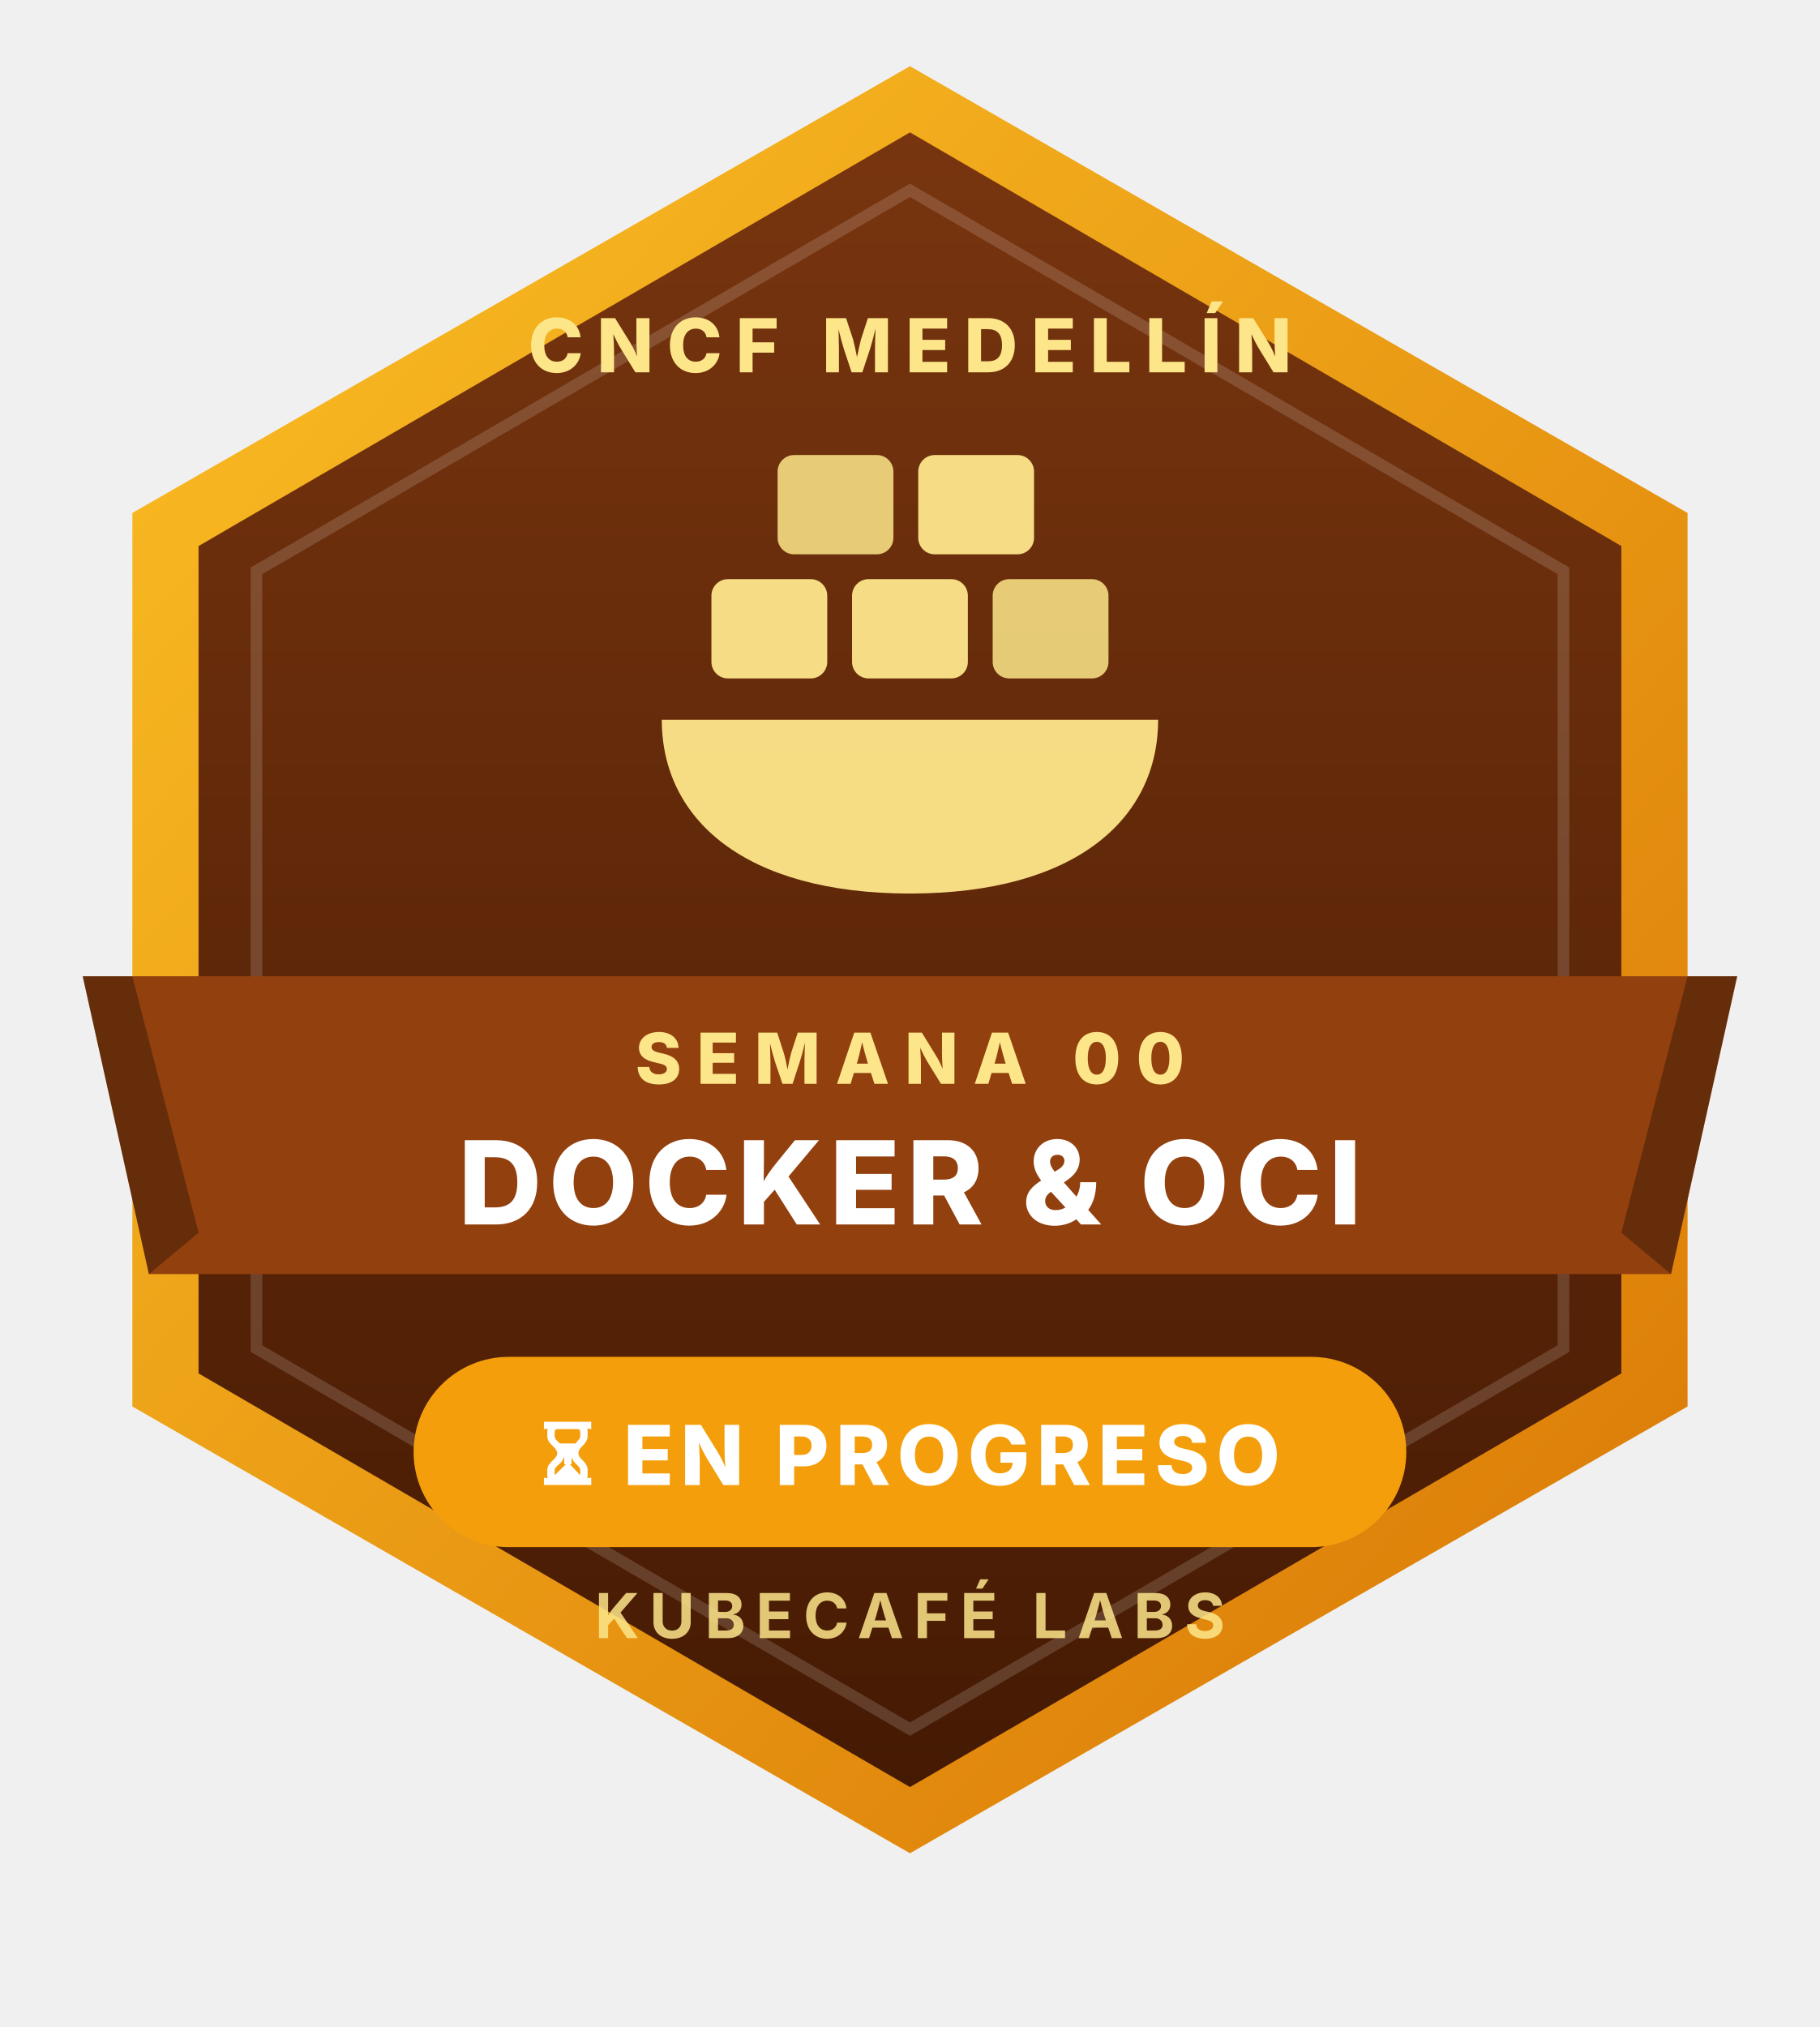
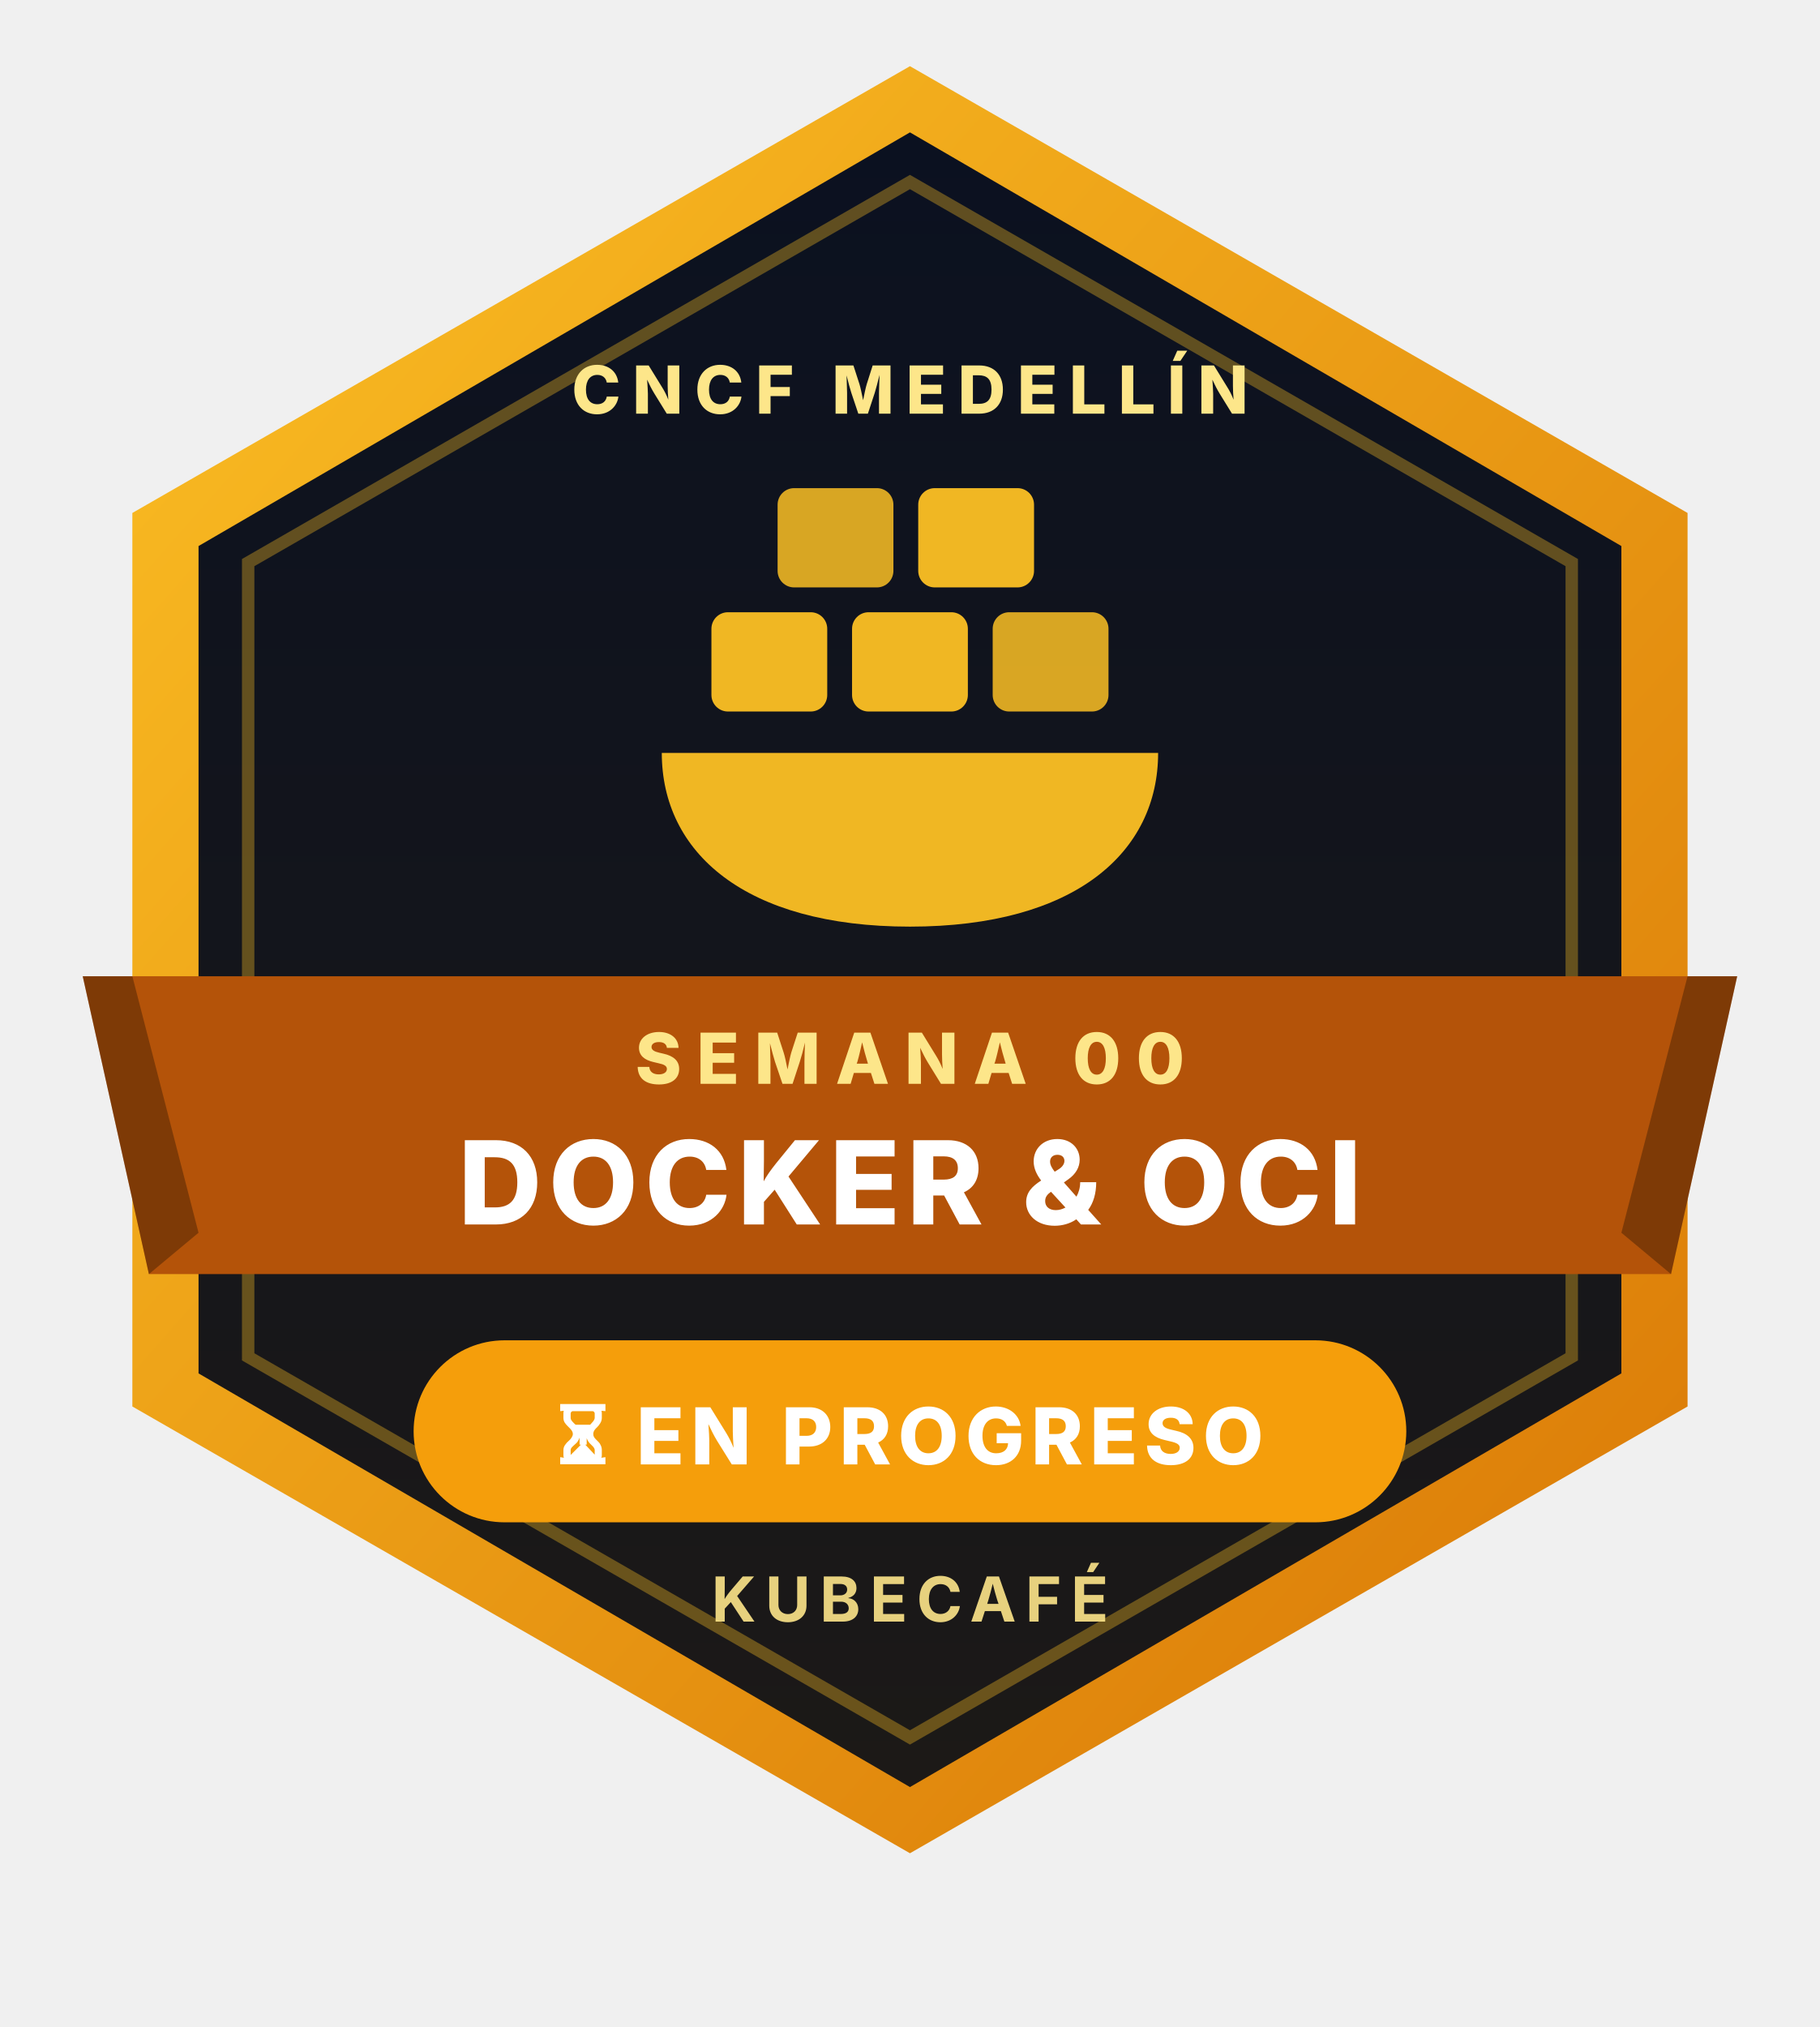
<svg xmlns="http://www.w3.org/2000/svg" viewBox="0 0 220 245" width="220" height="245">
  <defs>
    <linearGradient id="b_semana-00_progreso" x1="0%" y1="0%" x2="100%" y2="100%">
      <stop offset="0%" stop-color="#FBBF24" />
      <stop offset="100%" stop-color="#D97706" />
    </linearGradient>
    <linearGradient id="bg_semana-00_progreso" x1="0%" y1="0%" x2="0%" y2="100%">
-       <stop offset="0%" stop-color="#78350F" />
-       <stop offset="100%" stop-color="#451A03" />
+       <stop offset="0%" stop-color="#0B1120" />
+       <stop offset="100%" stop-color="#1C1917" />
    </linearGradient>
  </defs>
  <g opacity="1">
    <polygon points="110,8 204,62 204,170 110,224 16,170 16,62" fill="url(#b_semana-00_progreso)" />
    <polygon points="110,16 196,66 196,166 110,216 24,166 24,66" fill="url(#bg_semana-00_progreso)" />
-     <polygon points="110,23 189,69 189,163 110,209 31,163 31,69" fill="none" stroke="#FFFFFF" stroke-width="1.4" stroke-opacity="0.15" />
-     <text x="110" y="45" text-anchor="middle" font-family="system-ui,-apple-system,sans-serif" font-size="9" font-weight="800" fill="#FDE68A" letter-spacing="1.6">CNCF MEDELLÍN</text>
-     <g color="#FDE68A">
+     <polygon points="110,22 190,68 190,164 110,210 30,164 30,68" fill="none" stroke="#FBBF24" stroke-width="1.5" stroke-opacity="0.35" />
+     <text x="110" y="50" text-anchor="middle" font-family="system-ui,-apple-system,sans-serif" font-size="8" font-weight="800" fill="#FDE68A" letter-spacing="1.4">CNCF MEDELLÍN</text>
+     <g color="#FBBF24" transform="translate(0, 4)">
      <rect x="86" y="70" width="14" height="12" rx="2" fill="currentColor" opacity="0.95" />
      <rect x="103" y="70" width="14" height="12" rx="2" fill="currentColor" opacity="0.95" />
      <rect x="120" y="70" width="14" height="12" rx="2" fill="currentColor" opacity="0.85" />
      <rect x="94" y="55" width="14" height="12" rx="2" fill="currentColor" opacity="0.85" />
      <rect x="111" y="55" width="14" height="12" rx="2" fill="currentColor" opacity="0.95" />
      <path d="M80 87 h60 c0 12 -10 21 -30 21 c-20 0 -30 -9 -30 -21 z" fill="currentColor" opacity="0.95" />
    </g>
-     <polygon points="10,118 210,118 202,154 18,154" fill="#92400E" />
+     <polygon points="10,118 210,118 202,154 18,154" fill="#B45309" />
    <polygon points="10,118 18,154 24,149 16,118" fill="#000000" opacity="0.3" />
    <polygon points="210,118 202,154 196,149 204,118" fill="#000000" opacity="0.3" />
    <text x="110" y="131" text-anchor="middle" font-family="system-ui,-apple-system,sans-serif" font-size="8.5" font-weight="800" fill="#FDE68A" letter-spacing="1.8">SEMANA 00</text>
    <text x="110" y="148" text-anchor="middle" font-family="system-ui,-apple-system,sans-serif" font-size="14" font-weight="800" fill="#FFFFFF" letter-spacing="0.8">DOCKER &amp; OCI</text>
-     <rect x="50" y="164" width="120" height="23" rx="11.5" fill="#F59E0B" />
-     <text x="110" y="179.5" text-anchor="middle" font-family="system-ui,-apple-system,sans-serif" font-size="10" font-weight="800" fill="#FFFFFF" letter-spacing="0.8">⏳ EN PROGRESO</text>
-     <text x="110" y="198" text-anchor="middle" font-family="system-ui,-apple-system,sans-serif" font-size="7.5" font-weight="700" fill="#FDE68A" opacity="0.85" letter-spacing="1.2">KUBECAFÉ LABS</text>
+     <rect x="50" y="162" width="120" height="22" rx="11" fill="#F59E0B" />
+     <text x="110" y="177" text-anchor="middle" font-family="system-ui,-apple-system,sans-serif" font-size="9.5" font-weight="800" fill="#FFFFFF" letter-spacing="0.8">⏳ EN PROGRESO</text>
+     <text x="110" y="196" text-anchor="middle" font-family="system-ui,-apple-system,sans-serif" font-size="7.5" font-weight="700" fill="#FDE68A" opacity="0.9" letter-spacing="1.1">KUBECAFÉ</text>
  </g>
</svg>
